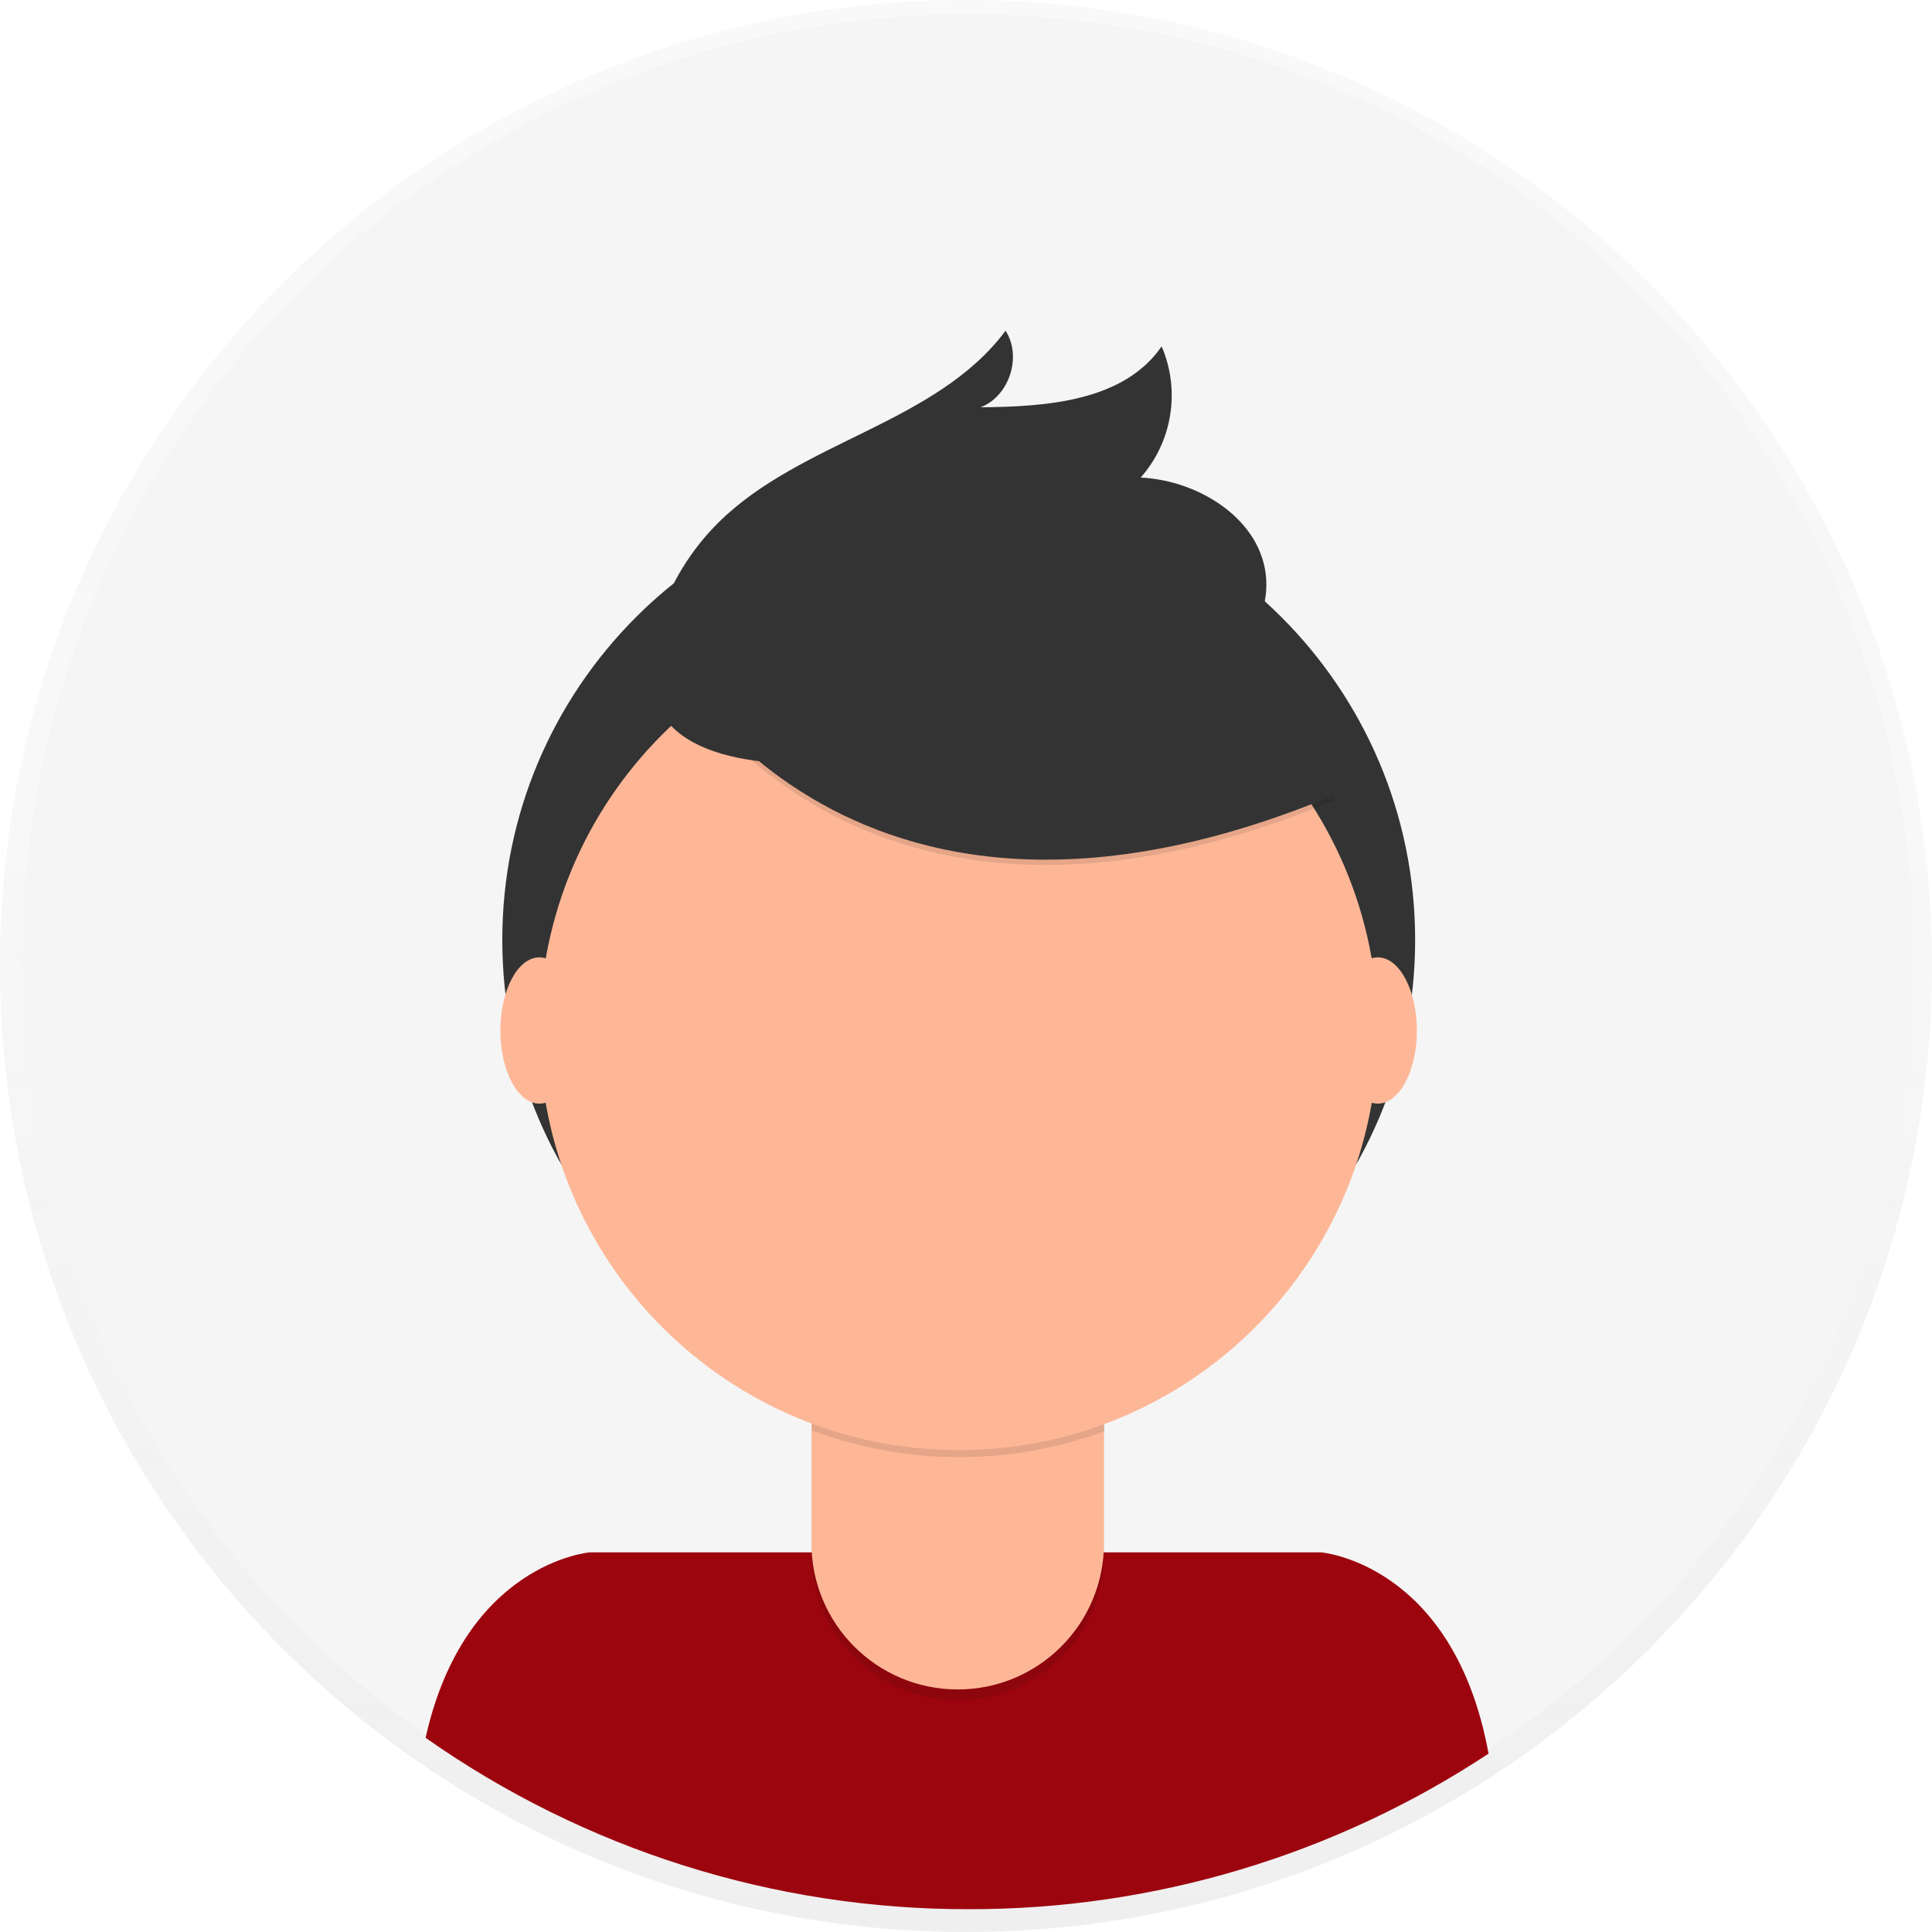
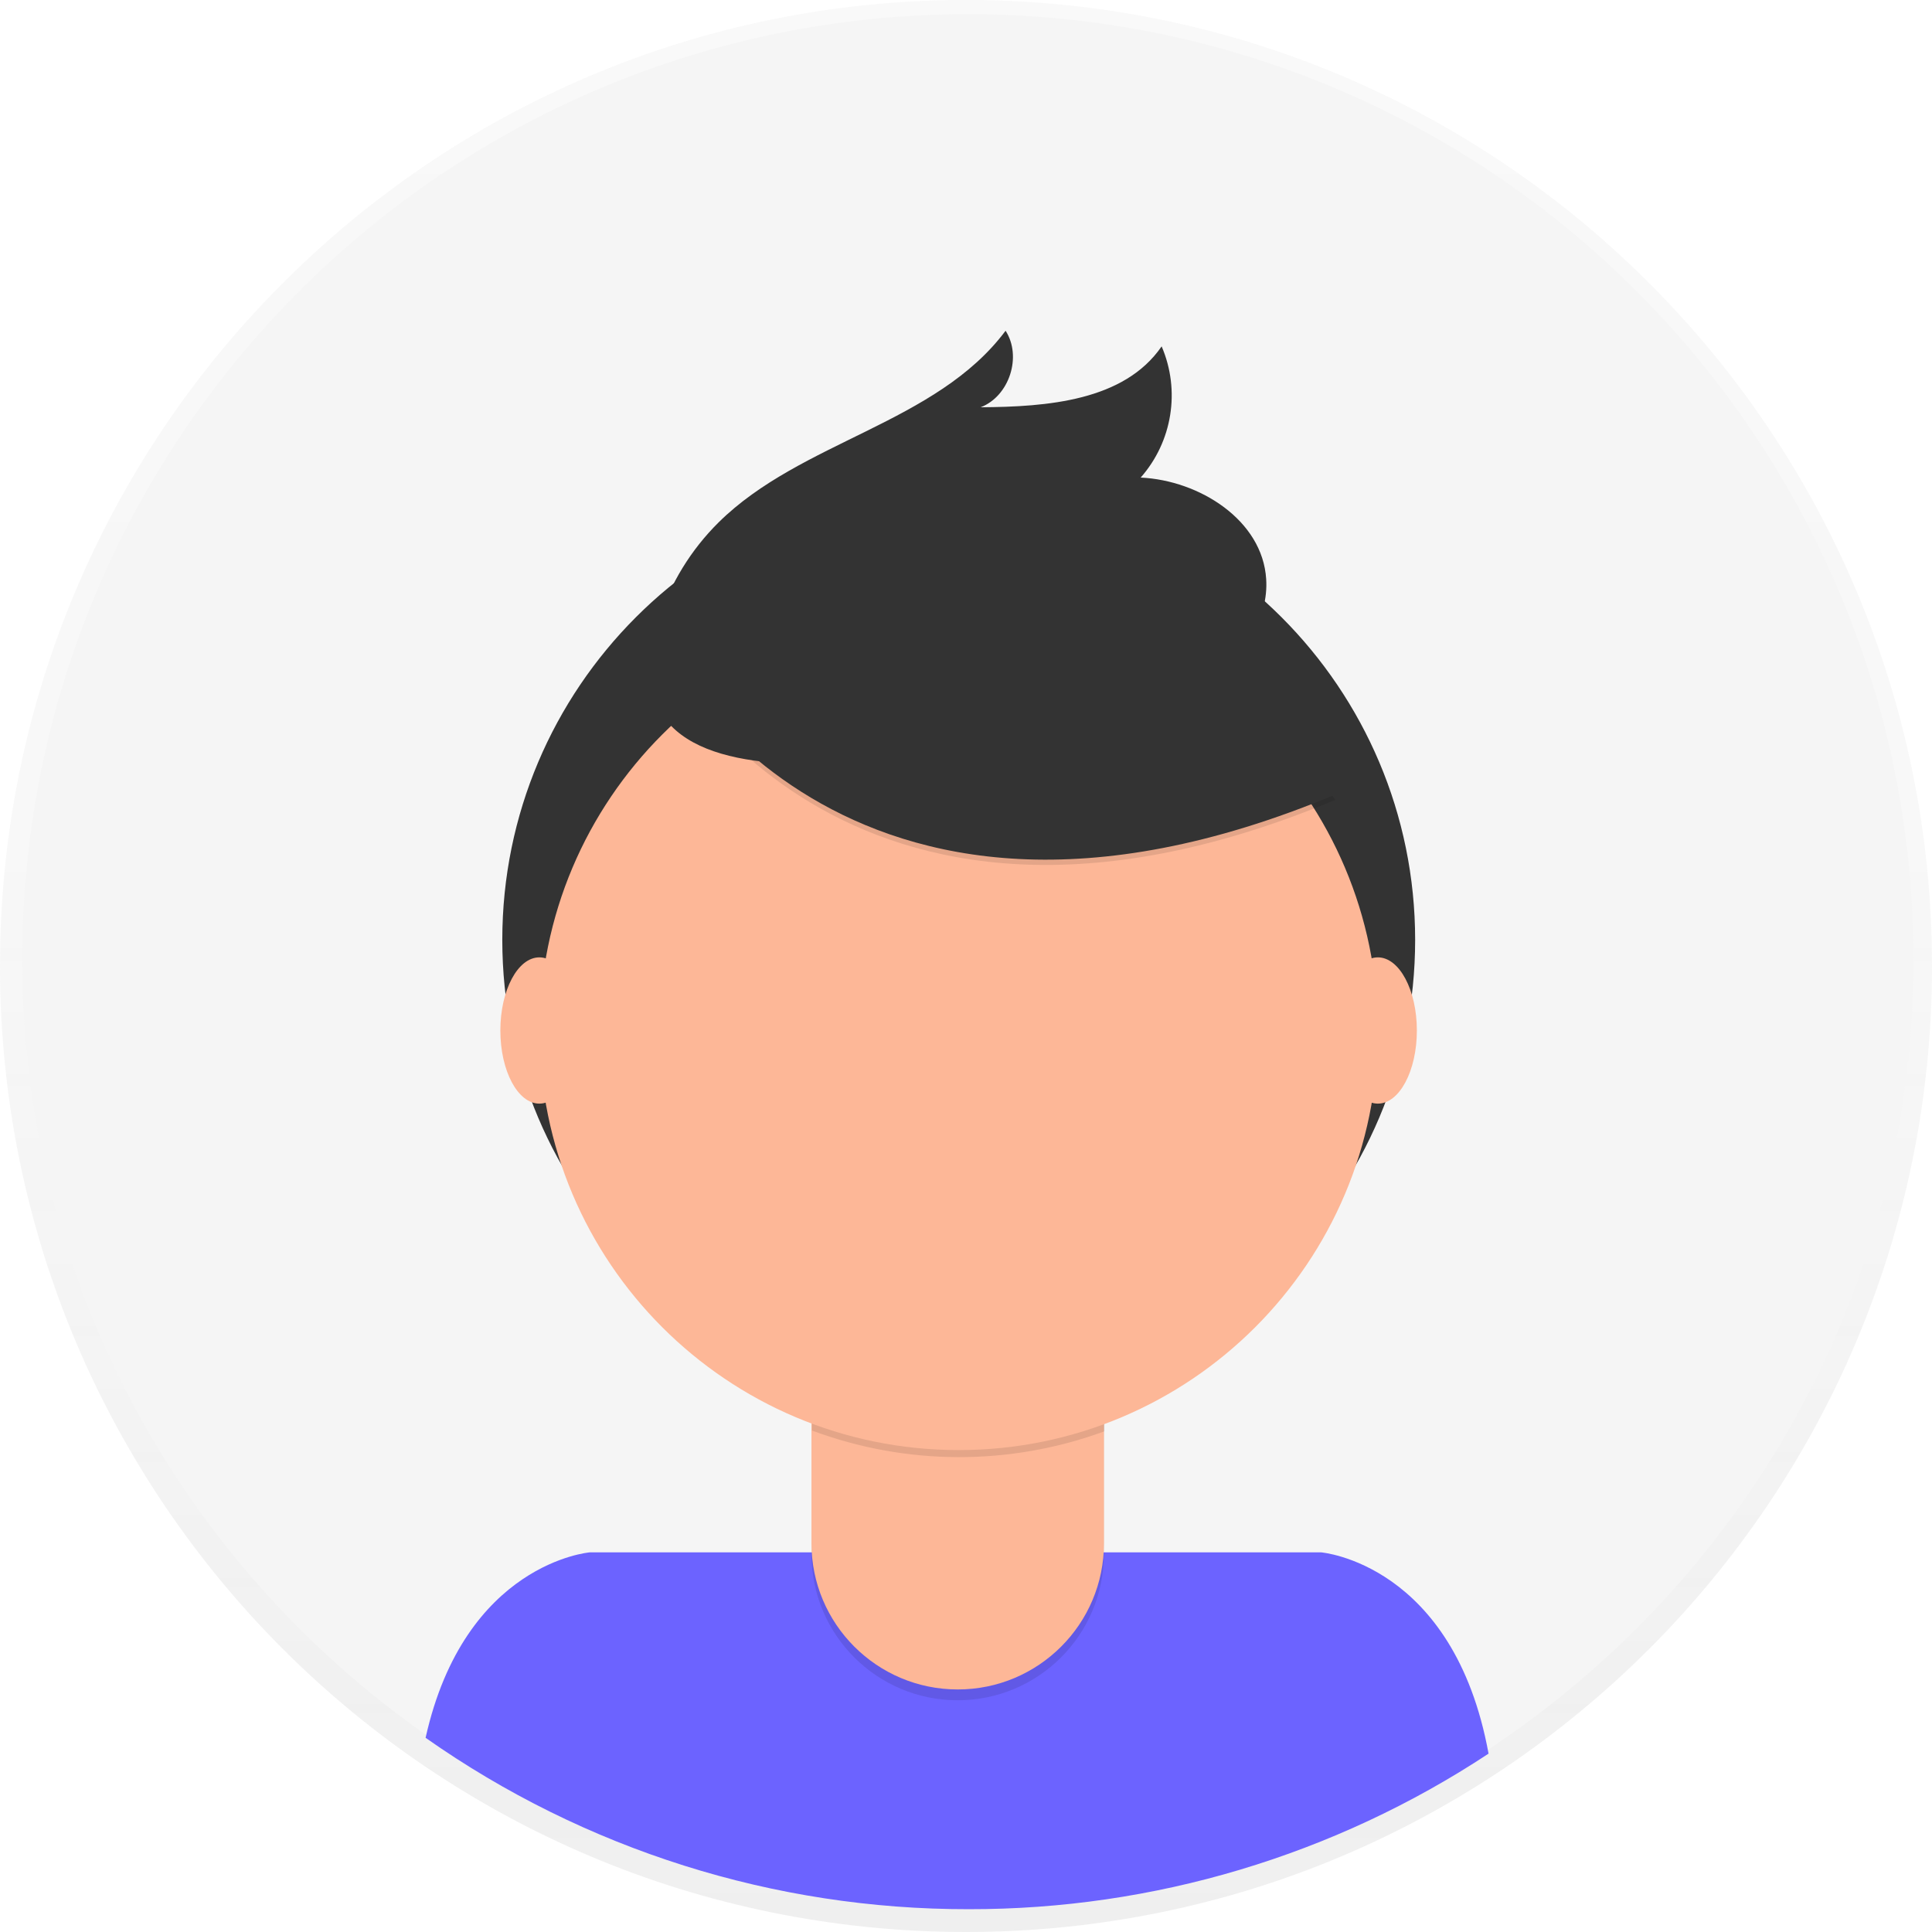
<svg xmlns="http://www.w3.org/2000/svg" id="457bf273-24a3-4fd8-a857-e9b918267d6a" data-name="Layer 1" width="698" height="698" viewBox="0 0 698 698">
  <defs>
    <linearGradient id="b247946c-c62f-4d08-994a-4c3d64e1e98f" x1="349" y1="698" x2="349" gradientUnits="userSpaceOnUse">
      <stop offset="0" stop-color="gray" stop-opacity="0.25" />
      <stop offset="0.54" stop-color="gray" stop-opacity="0.12" />
      <stop offset="1" stop-color="gray" stop-opacity="0.1" />
    </linearGradient>
  </defs>
  <g opacity="0.5">
    <circle cx="349" cy="349" r="349" fill="url(#b247946c-c62f-4d08-994a-4c3d64e1e98f)" />
  </g>
  <circle cx="349.68" cy="346.77" r="341.64" fill="#f5f5f5" />
-   <path d="M601,790.76a340,340,0,0,0,187.79-56.2c-12.59-68.8-60.5-72.72-60.5-72.72H464.09s-45.21,3.71-59.33,67A340.07,340.07,0,0,0,601,790.76Z" transform="translate(-251 -101)" fill="#9c050e" />
+   <path d="M601,790.76a340,340,0,0,0,187.79-56.2c-12.59-68.8-60.5-72.72-60.5-72.72H464.09s-45.21,3.71-59.33,67A340.07,340.07,0,0,0,601,790.76Z" transform="translate(-251 -101)" fill="#6c63ff" />
  <circle cx="346.37" cy="339.57" r="164.9" fill="#333" />
  <path d="M293.15,476.92H398.81a0,0,0,0,1,0,0v84.53A52.83,52.83,0,0,1,346,614.28h0a52.83,52.83,0,0,1-52.83-52.83V476.92a0,0,0,0,1,0,0Z" opacity="0.1" />
  <path d="M296.5,473h99a3.35,3.35,0,0,1,3.35,3.35v81.18A52.83,52.83,0,0,1,346,610.37h0a52.83,52.83,0,0,1-52.83-52.83V476.35A3.35,3.35,0,0,1,296.5,473Z" fill="#fdb797" />
  <path d="M544.34,617.82a152.07,152.07,0,0,0,105.66.29v-13H544.34Z" transform="translate(-251 -101)" opacity="0.1" />
  <circle cx="346.37" cy="372.44" r="151.45" fill="#fdb797" />
  <path d="M489.49,335.68S553.32,465.24,733.37,390l-41.92-65.73-74.31-26.67Z" transform="translate(-251 -101)" opacity="0.1" />
  <path d="M489.49,333.78s63.83,129.56,243.88,54.3l-41.92-65.73-74.31-26.67Z" transform="translate(-251 -101)" fill="#333" />
  <path d="M488.93,325a87.49,87.49,0,0,1,21.69-35.27c29.79-29.45,78.63-35.66,103.68-69.24,6,9.32,1.36,23.65-9,27.65,24-.16,51.81-2.26,65.38-22a44.89,44.89,0,0,1-7.57,47.4c21.27,1,44,15.4,45.34,36.65.92,14.16-8,27.56-19.59,35.68s-25.71,11.85-39.56,14.9C608.86,369.7,462.54,407.07,488.93,325Z" transform="translate(-251 -101)" fill="#333" />
  <ellipse cx="194.86" cy="372.3" rx="14.09" ry="26.42" fill="#fdb797" />
  <ellipse cx="497.8" cy="372.3" rx="14.09" ry="26.42" fill="#fdb797" />
</svg>
